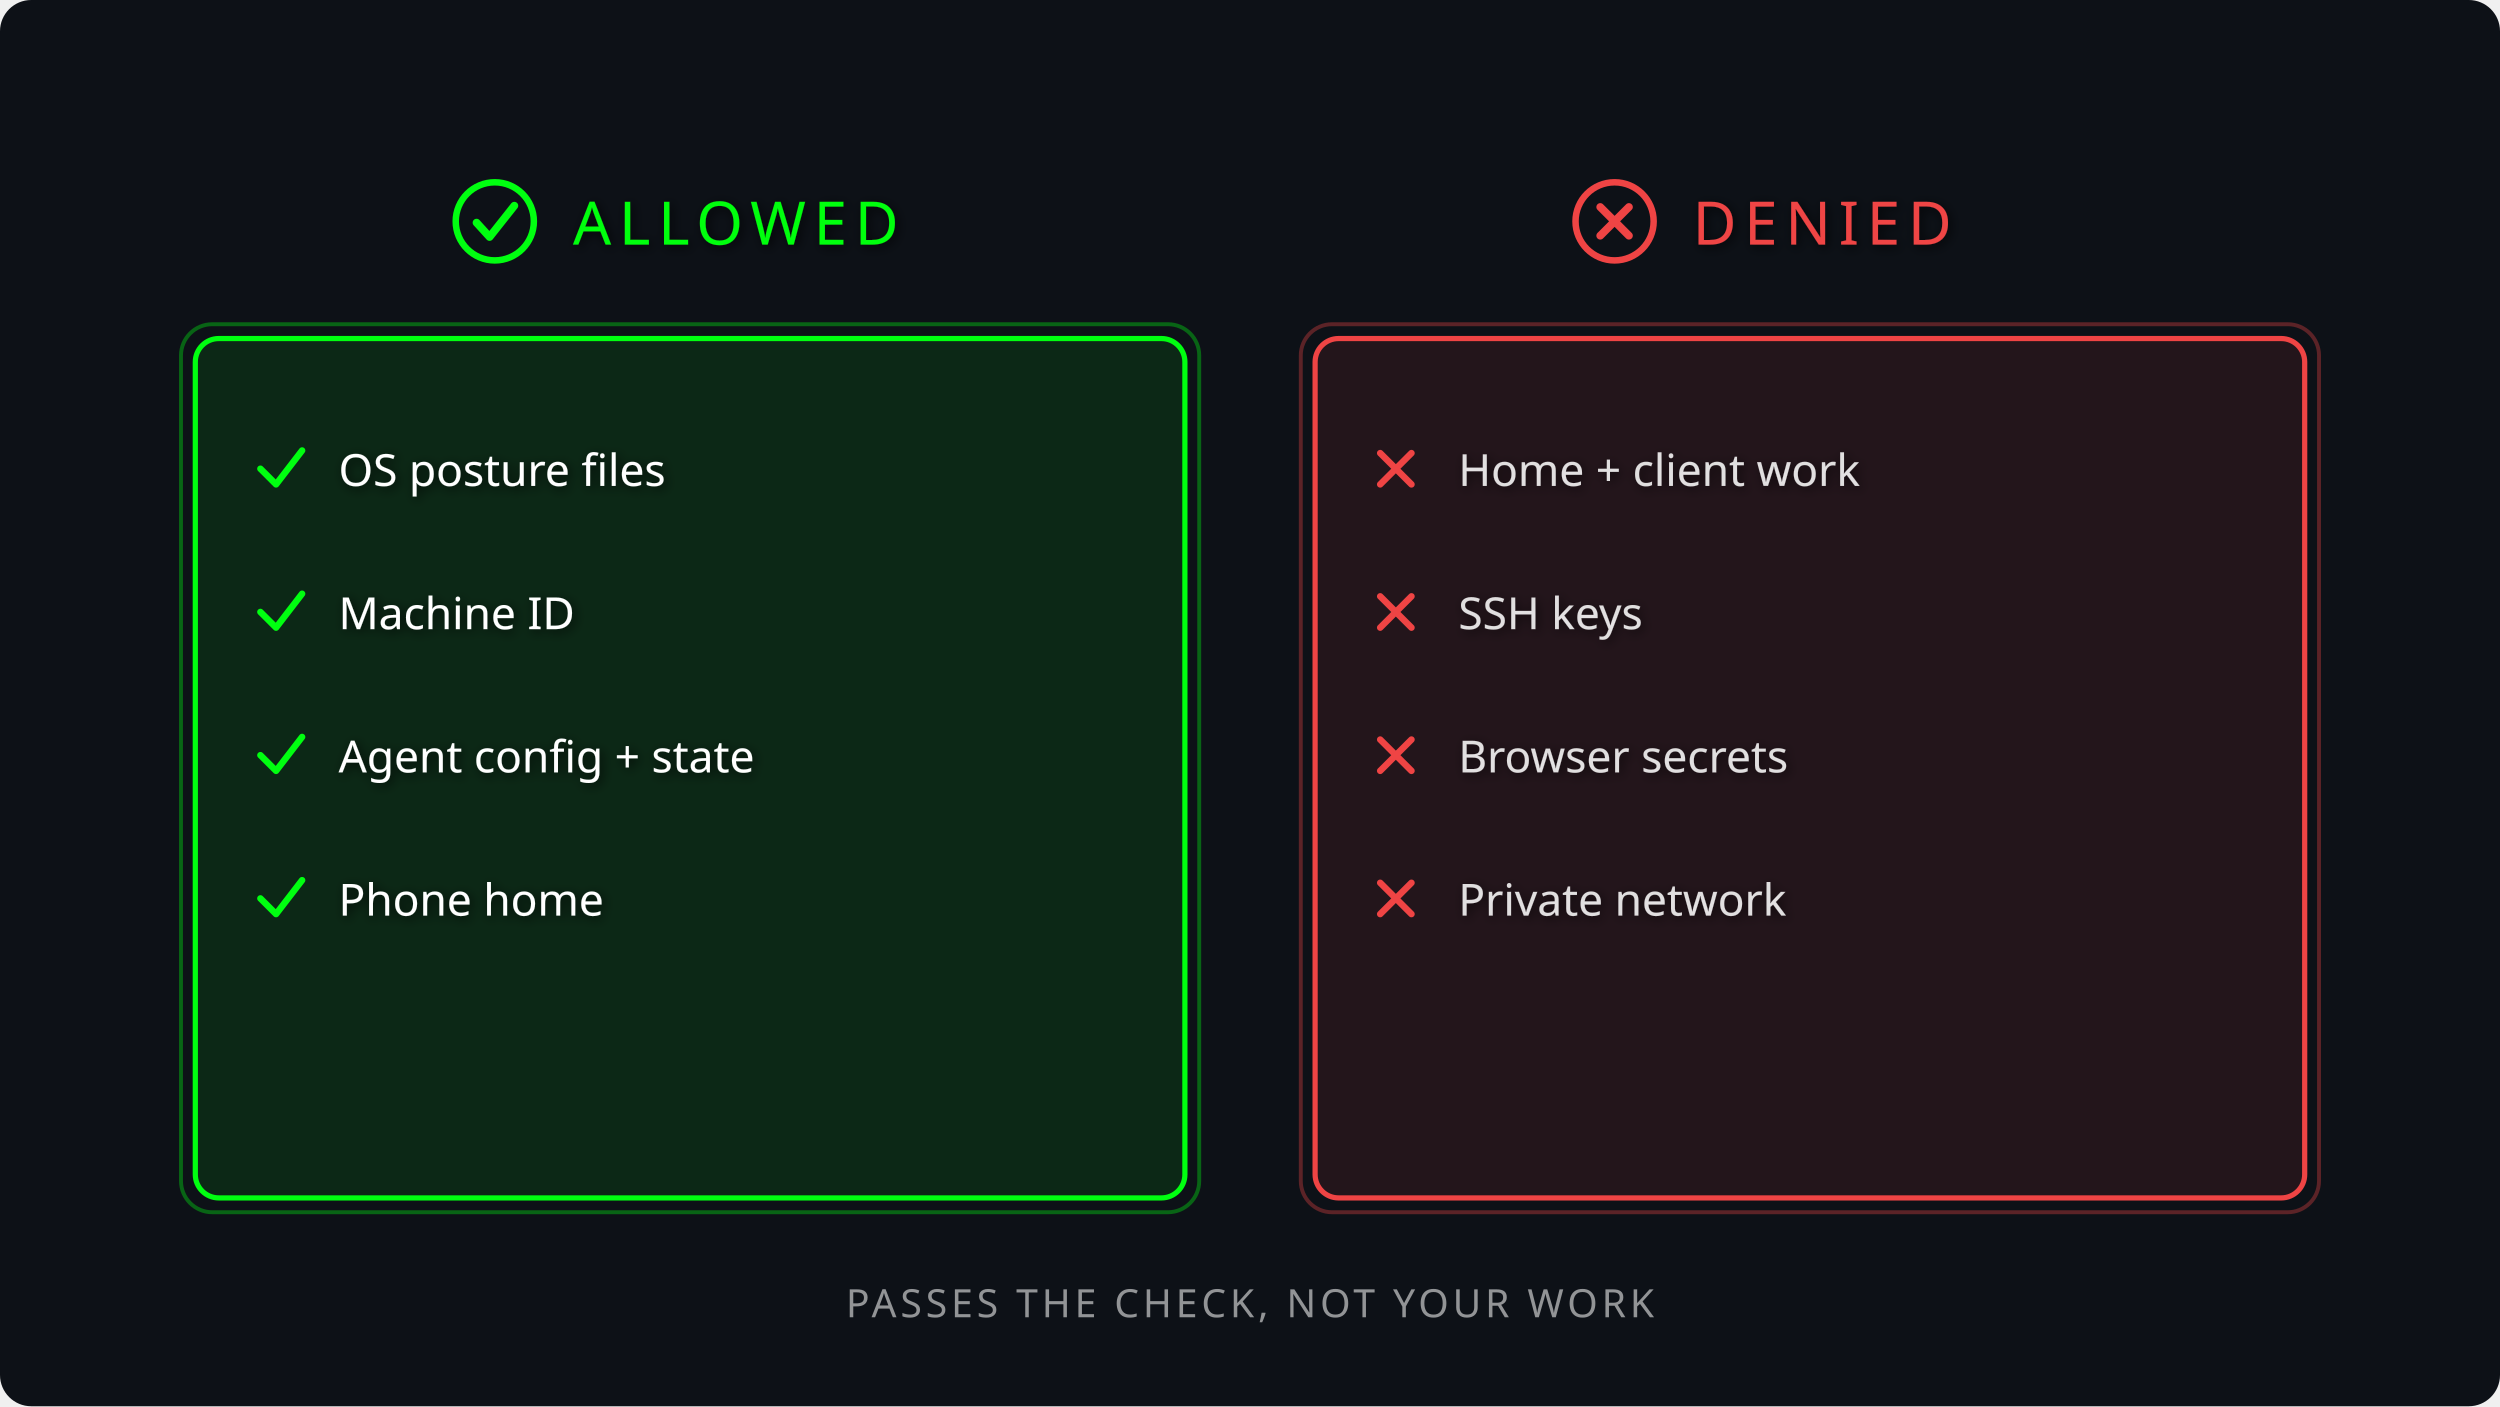
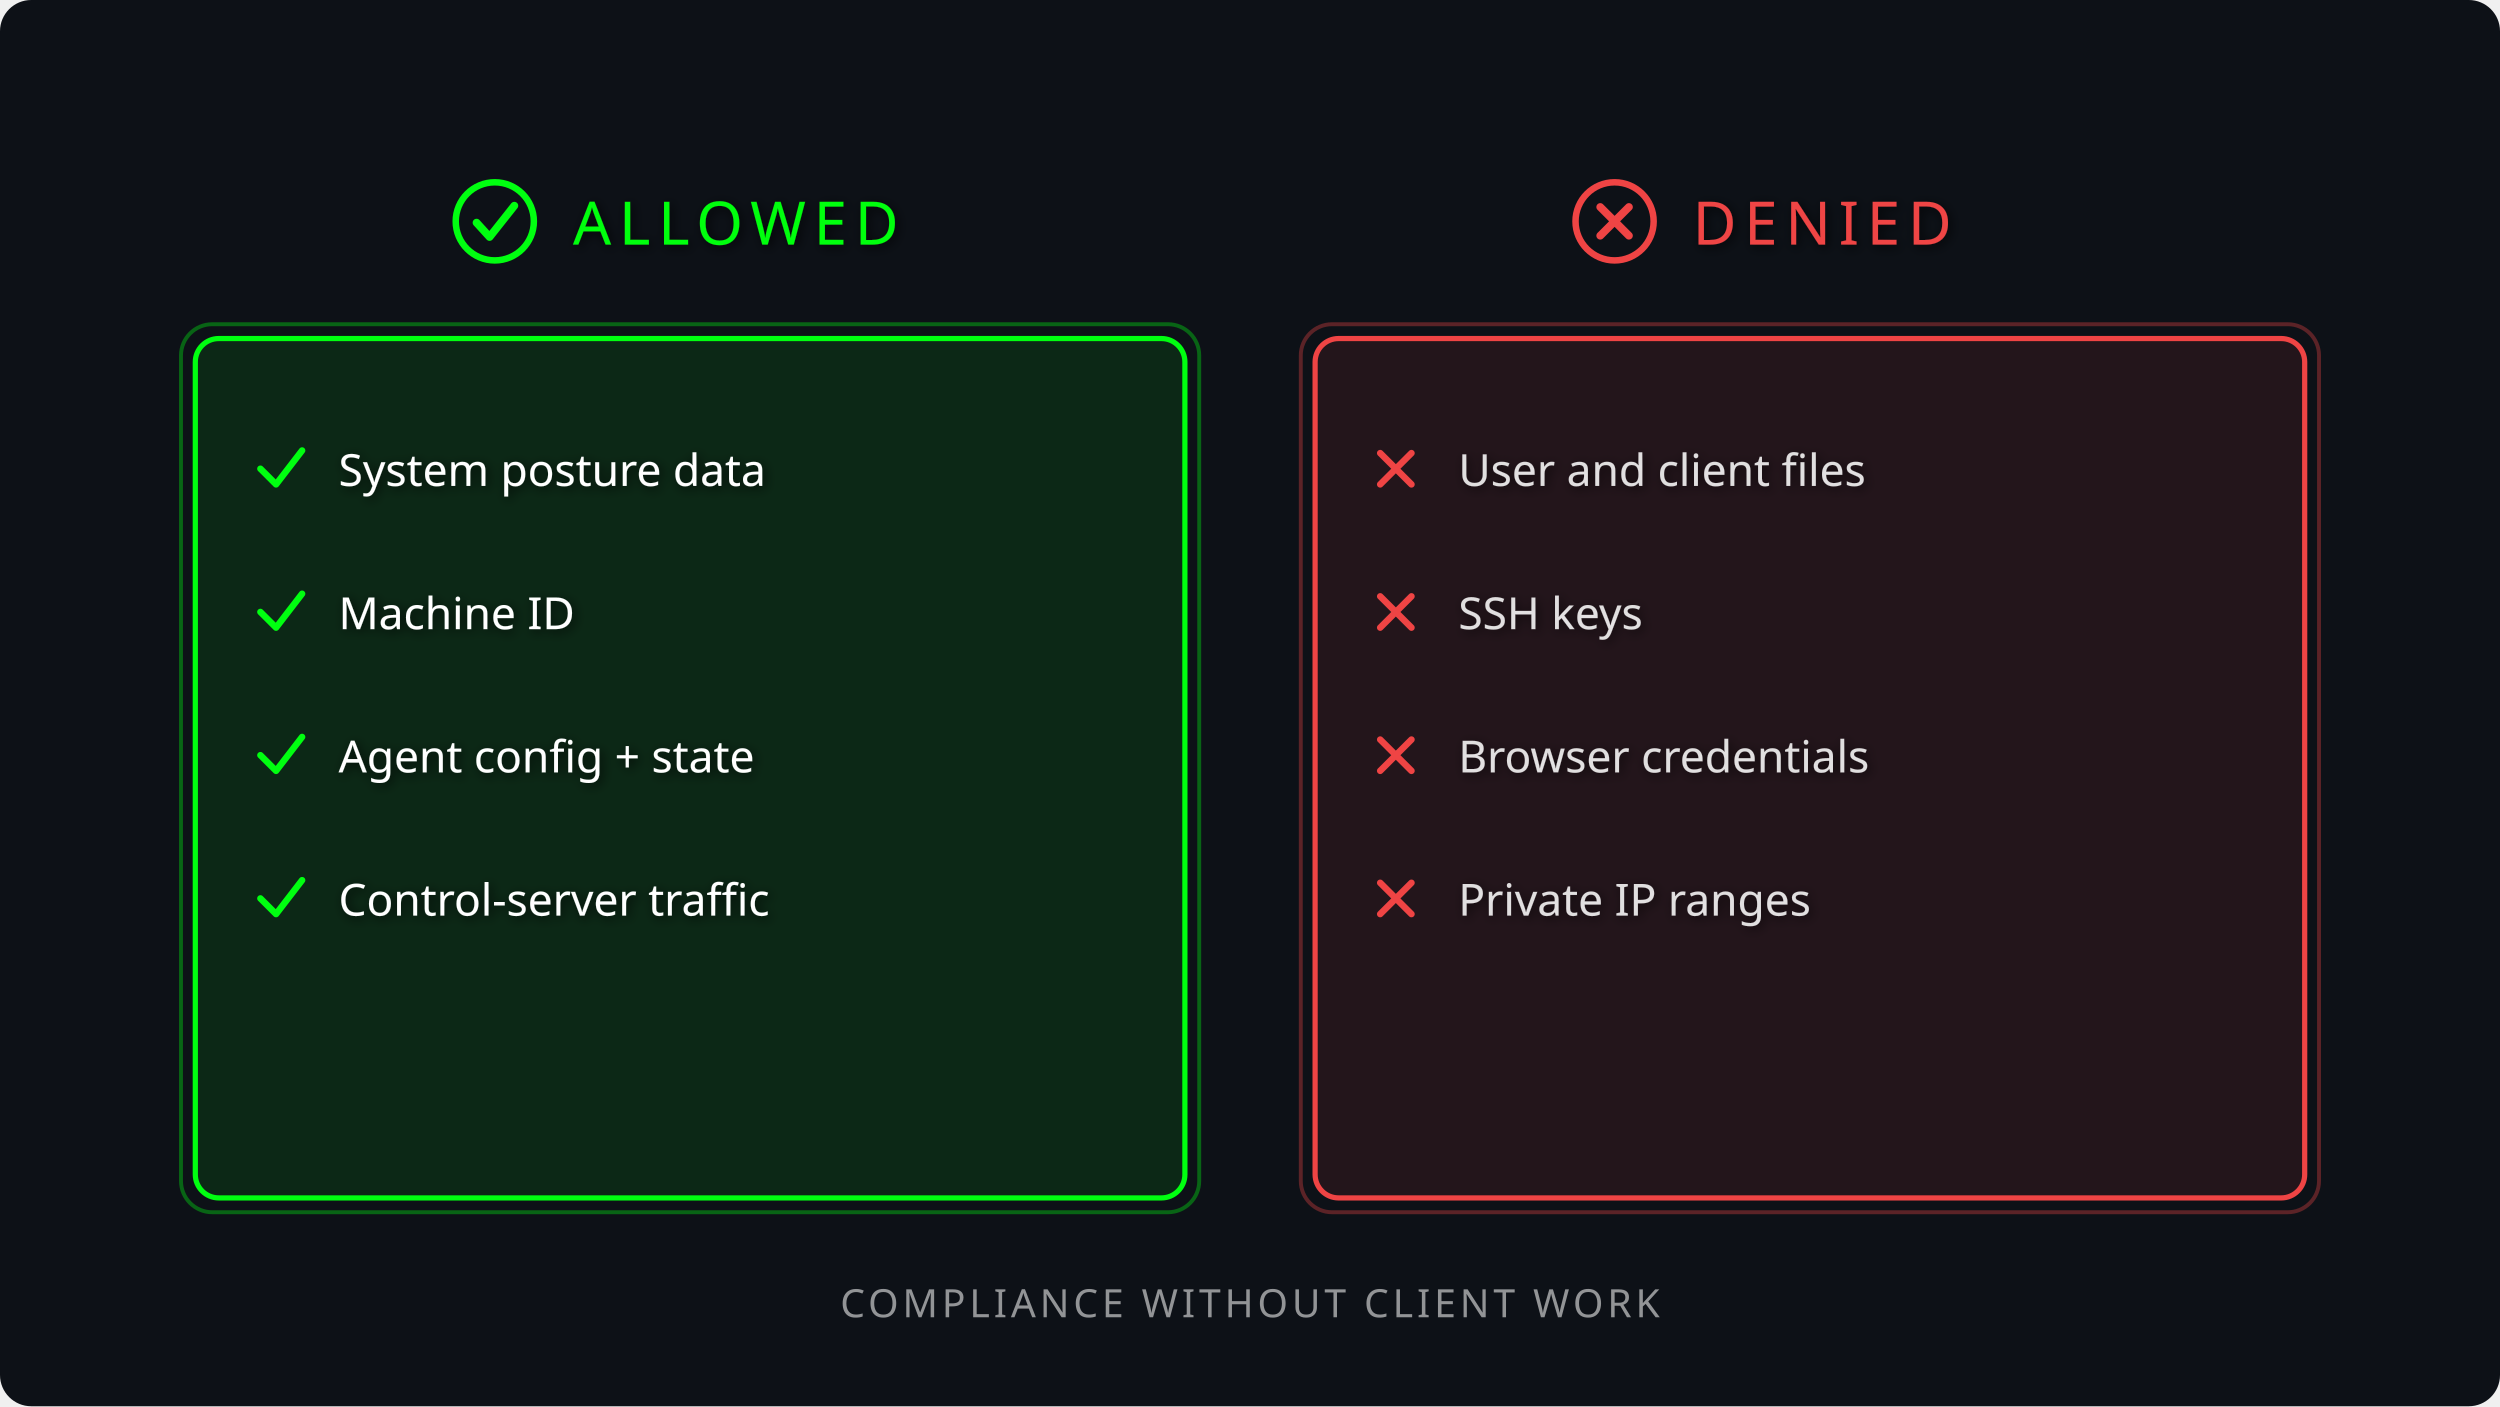
<svg xmlns="http://www.w3.org/2000/svg" viewBox="0 0 1920 1080" width="1920" height="1080" role="img" aria-labelledby="rsa-title rsa-desc">
  <style>.rsa-sans{font-family:Play,'Trebuchet MS','Segoe UI',system-ui,sans-serif}.rsa-mono{font-family:'JetBrains Mono',ui-monospace,'SF Mono',Menlo,Consolas,monospace}.rsa-shadow{filter:drop-shadow(2px 2px 4px rgba(0,0,0,.8))}.rsa-shadow-strong{filter:drop-shadow(3px 3px 6px rgba(0,0,0,.9))}.rsa-target{transform-box:fill-box;transform-origin:center}@media (prefers-reduced-motion: no-preference){@keyframes rsa_k000{0%{opacity:0}0%{opacity:0;animation-timing-function:ease-in-out}50%{opacity:0.35;animation-timing-function:ease-in-out}100%{opacity:0}100%{opacity:0}}.rsa_a000{animation:rsa_k000 3s linear 0s infinite both}@keyframes rsa_k001{0%{opacity:0}0%{opacity:0;animation-timing-function:ease-in-out}50%{opacity:0.35;animation-timing-function:ease-in-out}100%{opacity:0}100%{opacity:0}}.rsa_a001{animation:rsa_k001 3s linear 1.5s infinite both}}</style>
  <rect width="1920" height="1080" rx="24.0" fill="#0d1117" />
  <circle cx="380" cy="170" r="30" fill="none" stroke="#00FF10" stroke-width="5.0" />
  <path d="M 366 171 L 376 182 L 395 158" fill="none" stroke="#00FF10" stroke-width="6.0" stroke-linecap="round" stroke-linejoin="round" />
  <text x="440" y="170" class="rsa-sans rsa-shadow" font-size="46.0" fill="#00FF10" text-anchor="start" dominant-baseline="central" letter-spacing="6.0">ALLOWED</text>
  <circle cx="1240" cy="170" r="30" fill="none" stroke="#EF4444" stroke-width="5.0" />
  <path d="M 1229 159 L 1251 181 M 1251 159 L 1229 181" fill="none" stroke="#EF4444" stroke-width="6.0" stroke-linecap="round" />
  <text x="1300" y="170" class="rsa-sans rsa-shadow" font-size="46.0" fill="#EF4444" text-anchor="start" dominant-baseline="central" letter-spacing="6.0">DENIED</text>
  <rect x="139" y="249" width="782" height="682" rx="24.0" fill="none" stroke="#00FF10" opacity="0.35" stroke-width="3.0" data-target="left-glow" class="rsa-target rsa_a000" />
  <rect x="150" y="260" width="760" height="660" rx="18.0" fill="rgba(0,255,16,0.1)" stroke="#00FF10" stroke-width="4.0" data-target="left-card" class="rsa-target" />
-   <text x="260" y="360" class="rsa-sans rsa-shadow" font-size="34.0" fill="#FFFFFF" text-anchor="start" dominant-baseline="central">OS posture files</text>
+   <text x="260" y="360" class="rsa-sans rsa-shadow" font-size="34.0" fill="#FFFFFF" text-anchor="start" dominant-baseline="central">System posture data</text>
  <path d="M 200 360 L 212 372 L 232 346" fill="none" stroke="#00FF10" stroke-width="5.0" stroke-linecap="round" stroke-linejoin="round" />
  <text x="260" y="470" class="rsa-sans rsa-shadow" font-size="34.0" fill="#FFFFFF" text-anchor="start" dominant-baseline="central">Machine ID</text>
  <path d="M 200 470 L 212 482 L 232 456" fill="none" stroke="#00FF10" stroke-width="5.0" stroke-linecap="round" stroke-linejoin="round" />
  <text x="260" y="580" class="rsa-sans rsa-shadow" font-size="34.0" fill="#FFFFFF" text-anchor="start" dominant-baseline="central">Agent config + state</text>
  <path d="M 200 580 L 212 592 L 232 566" fill="none" stroke="#00FF10" stroke-width="5.0" stroke-linecap="round" stroke-linejoin="round" />
-   <text x="260" y="690" class="rsa-sans rsa-shadow" font-size="34.0" fill="#FFFFFF" text-anchor="start" dominant-baseline="central">Phone home</text>
+   <text x="260" y="690" class="rsa-sans rsa-shadow" font-size="34.0" fill="#FFFFFF" text-anchor="start" dominant-baseline="central">Control-server traffic</text>
  <path d="M 200 690 L 212 702 L 232 676" fill="none" stroke="#00FF10" stroke-width="5.0" stroke-linecap="round" stroke-linejoin="round" />
  <rect x="999" y="249" width="782" height="682" rx="24.0" fill="none" stroke="#EF4444" opacity="0.35" stroke-width="3.0" data-target="right-glow" class="rsa-target rsa_a001" />
  <rect x="1010" y="260" width="760" height="660" rx="18.0" fill="rgba(239,68,68,0.1)" stroke="#EF4444" stroke-width="4.0" data-target="right-card" class="rsa-target" />
-   <text x="1120" y="360" class="rsa-sans rsa-shadow" font-size="34.0" fill="rgba(255,255,255,0.85)" text-anchor="start" dominant-baseline="central">Home + client work</text>
+   <text x="1120" y="360" class="rsa-sans rsa-shadow" font-size="34.0" fill="rgba(255,255,255,0.85)" text-anchor="start" dominant-baseline="central">User and client files</text>
  <path d="M 1060 348 L 1084 372 M 1084 348 L 1060 372" fill="none" stroke="#EF4444" stroke-width="5.0" stroke-linecap="round" />
  <text x="1120" y="470" class="rsa-sans rsa-shadow" font-size="34.0" fill="rgba(255,255,255,0.85)" text-anchor="start" dominant-baseline="central">SSH keys</text>
  <path d="M 1060 458 L 1084 482 M 1084 458 L 1060 482" fill="none" stroke="#EF4444" stroke-width="5.0" stroke-linecap="round" />
-   <text x="1120" y="580" class="rsa-sans rsa-shadow" font-size="34.0" fill="rgba(255,255,255,0.85)" text-anchor="start" dominant-baseline="central">Browser secrets</text>
+   <text x="1120" y="580" class="rsa-sans rsa-shadow" font-size="34.0" fill="rgba(255,255,255,0.85)" text-anchor="start" dominant-baseline="central">Browser credentials</text>
  <path d="M 1060 568 L 1084 592 M 1084 568 L 1060 592" fill="none" stroke="#EF4444" stroke-width="5.0" stroke-linecap="round" />
-   <text x="1120" y="690" class="rsa-sans rsa-shadow" font-size="34.0" fill="rgba(255,255,255,0.85)" text-anchor="start" dominant-baseline="central">Private network</text>
+   <text x="1120" y="690" class="rsa-sans rsa-shadow" font-size="34.0" fill="rgba(255,255,255,0.85)" text-anchor="start" dominant-baseline="central">Private IP ranges</text>
  <path d="M 1060 678 L 1084 702 M 1084 678 L 1060 702" fill="none" stroke="#EF4444" stroke-width="5.0" stroke-linecap="round" />
-   <text x="960" y="1000" class="rsa-sans" font-size="30.0" fill="rgba(255,255,255,0.55)" text-anchor="middle" dominant-baseline="central" letter-spacing="3.0">PASSES THE CHECK, NOT YOUR WORK</text>
+   <text x="960" y="1000" class="rsa-sans" font-size="30.0" fill="rgba(255,255,255,0.55)" text-anchor="middle" dominant-baseline="central" letter-spacing="3.0">COMPLIANCE WITHOUT CLIENT WORK</text>
</svg>
